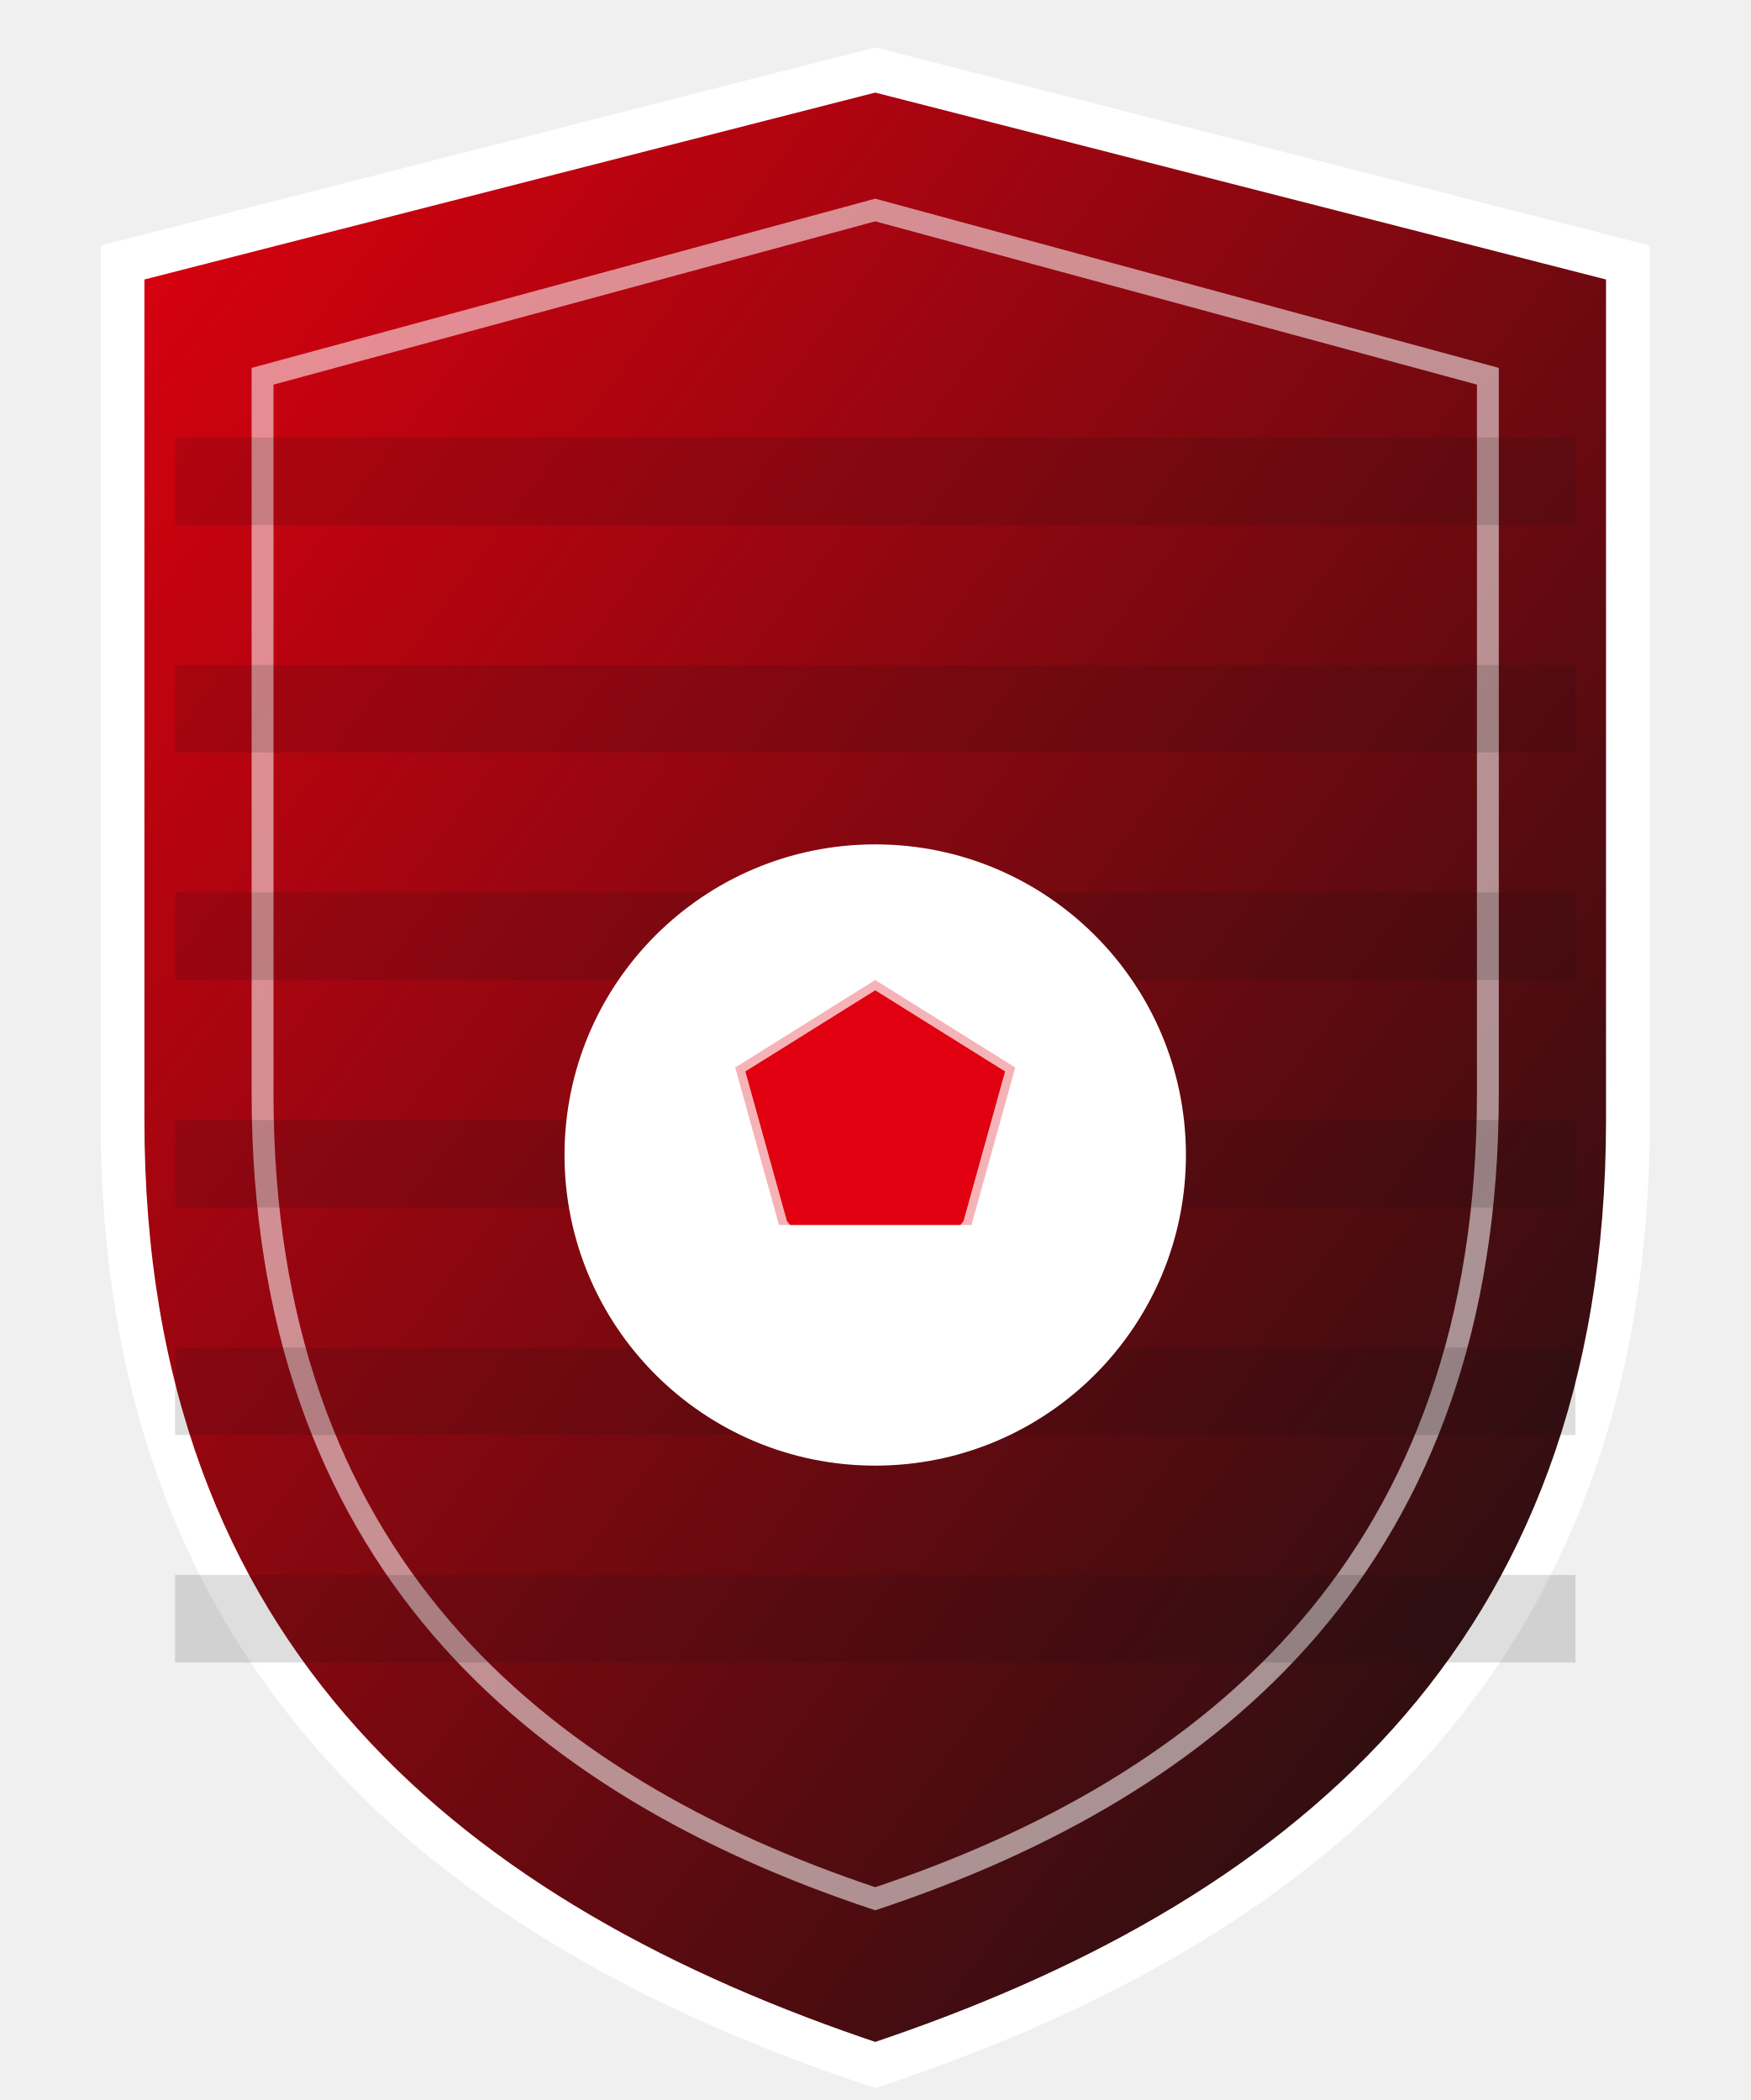
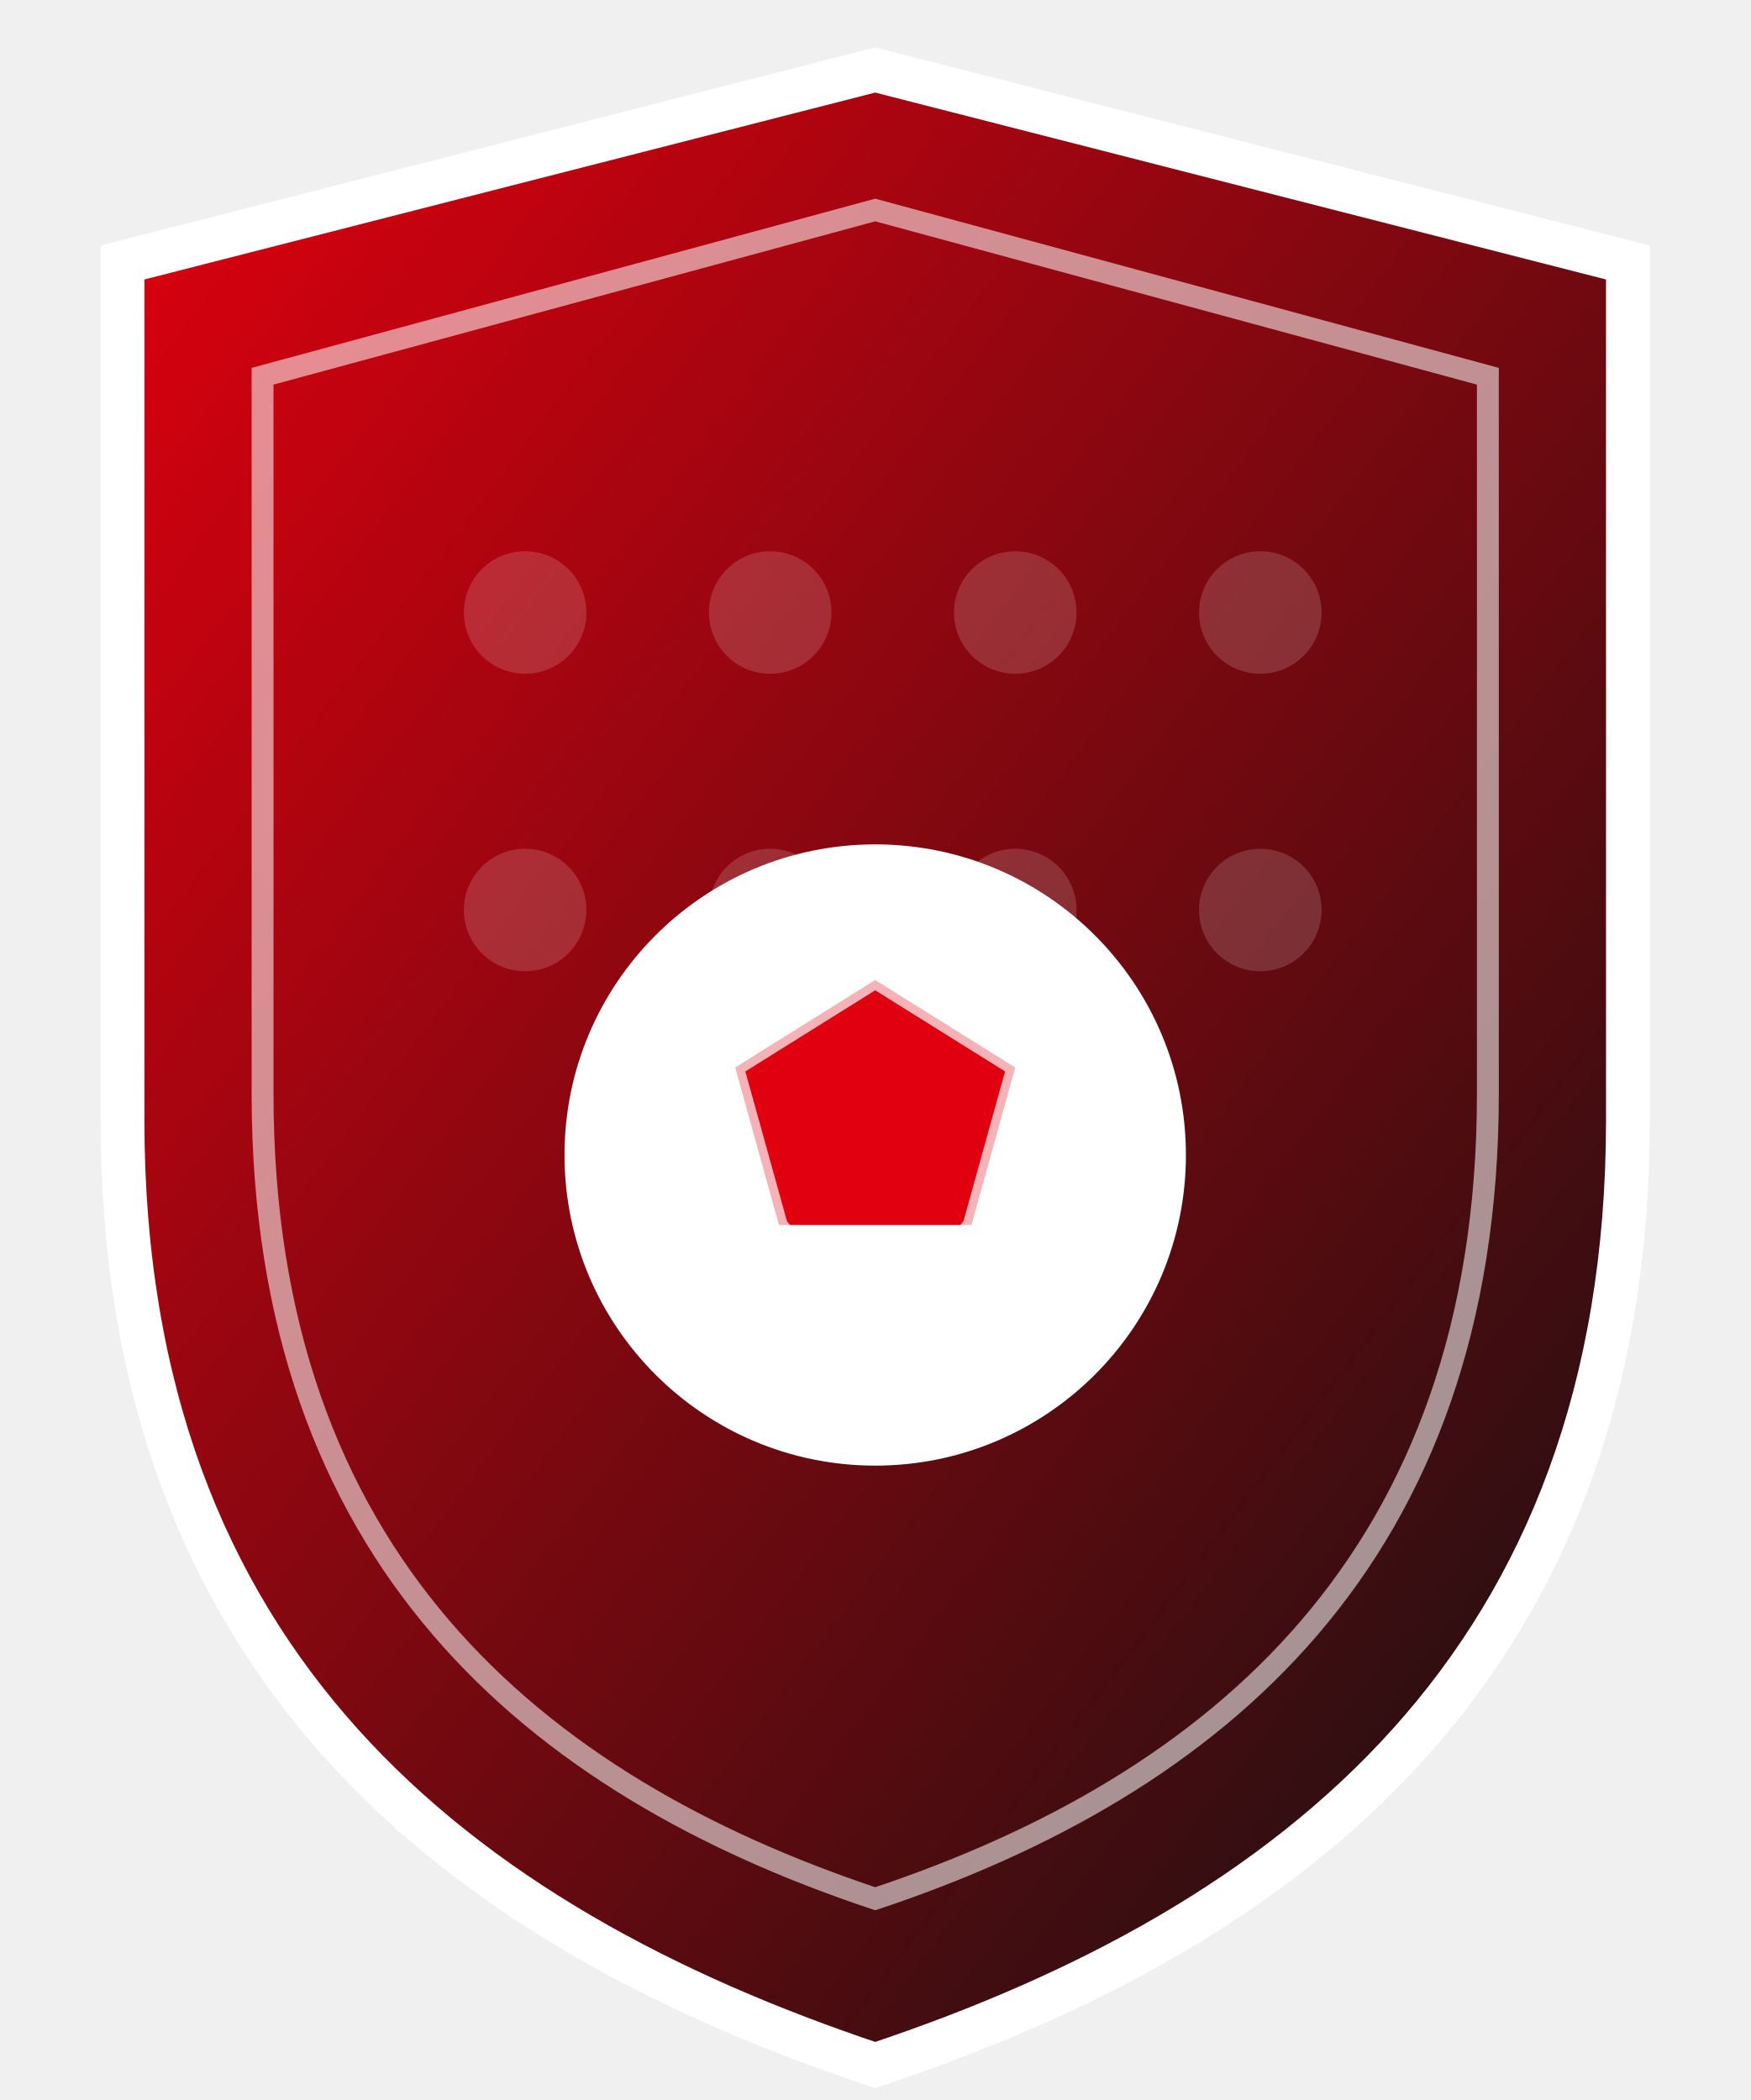
<svg xmlns="http://www.w3.org/2000/svg" viewBox="0 0 200 240" role="img" aria-label="Abstract club crest illustration">
  <defs>
    <linearGradient id="g" x1="0" y1="0" x2="1" y2="1">
      <stop offset="0" stop-color="#E1000F" />
      <stop offset="1" stop-color="#111111" />
    </linearGradient>
  </defs>
  <path d="M100 8 L186 30 V128 C186 190 148 220 100 236 C52 220 14 190 14 128 V30 Z" fill="url(#g)" stroke="#FFFFFF" stroke-width="5" />
  <path d="M100 24 L170 43 V125 C170 178 139 204 100 217 C61 204 30 178 30 125 V43 Z" fill="none" stroke="#FFFFFF" stroke-width="2.5" opacity=".55" />
-   <rect x="20" y="50" width="160" height="10" fill="#111111" opacity=".14" />
-   <rect x="20" y="76" width="160" height="10" fill="#111111" opacity=".14" />
-   <rect x="20" y="102" width="160" height="10" fill="#111111" opacity=".14" />
-   <rect x="20" y="128" width="160" height="10" fill="#111111" opacity=".14" />
-   <rect x="20" y="154" width="160" height="10" fill="#111111" opacity=".14" />
-   <rect x="20" y="180" width="160" height="10" fill="#111111" opacity=".14" />
+   <circle cx="60" cy="70" r="7" fill="#FFFFFF" opacity=".16" />
+   <circle cx="88" cy="70" r="7" fill="#FFFFFF" opacity=".16" />
+   <circle cx="116" cy="70" r="7" fill="#FFFFFF" opacity=".16" />
+   <circle cx="144" cy="70" r="7" fill="#FFFFFF" opacity=".16" />
+   <circle cx="60" cy="104" r="7" fill="#FFFFFF" opacity=".16" />
+   <circle cx="88" cy="104" r="7" fill="#FFFFFF" opacity=".16" />
+   <circle cx="116" cy="104" r="7" fill="#FFFFFF" opacity=".16" />
+   <circle cx="144" cy="104" r="7" fill="#FFFFFF" opacity=".16" />
  <circle cx="100" cy="132" r="34" fill="#FFFFFF" stroke="#FFFFFF" stroke-width="3" />
  <path d="M100 112 L116 122 L111 140 L89 140 L84 122 Z" fill="#E1000F" />
  <path d="M100 112 L84 122 L70 116 M100 112 L116 122 L130 116 M84 122 L89 140 L76 150 M111 140 L116 122 L130 116 M89 140 L100 154 L111 140 M76 150 L100 154 L124 150" fill="none" stroke="#FFFFFF" stroke-width="2" opacity=".7" />
  <path d="M76 150 L70 116 M124 150 L130 116" stroke="#FFFFFF" stroke-width="2" opacity=".4" fill="none" />
</svg>
